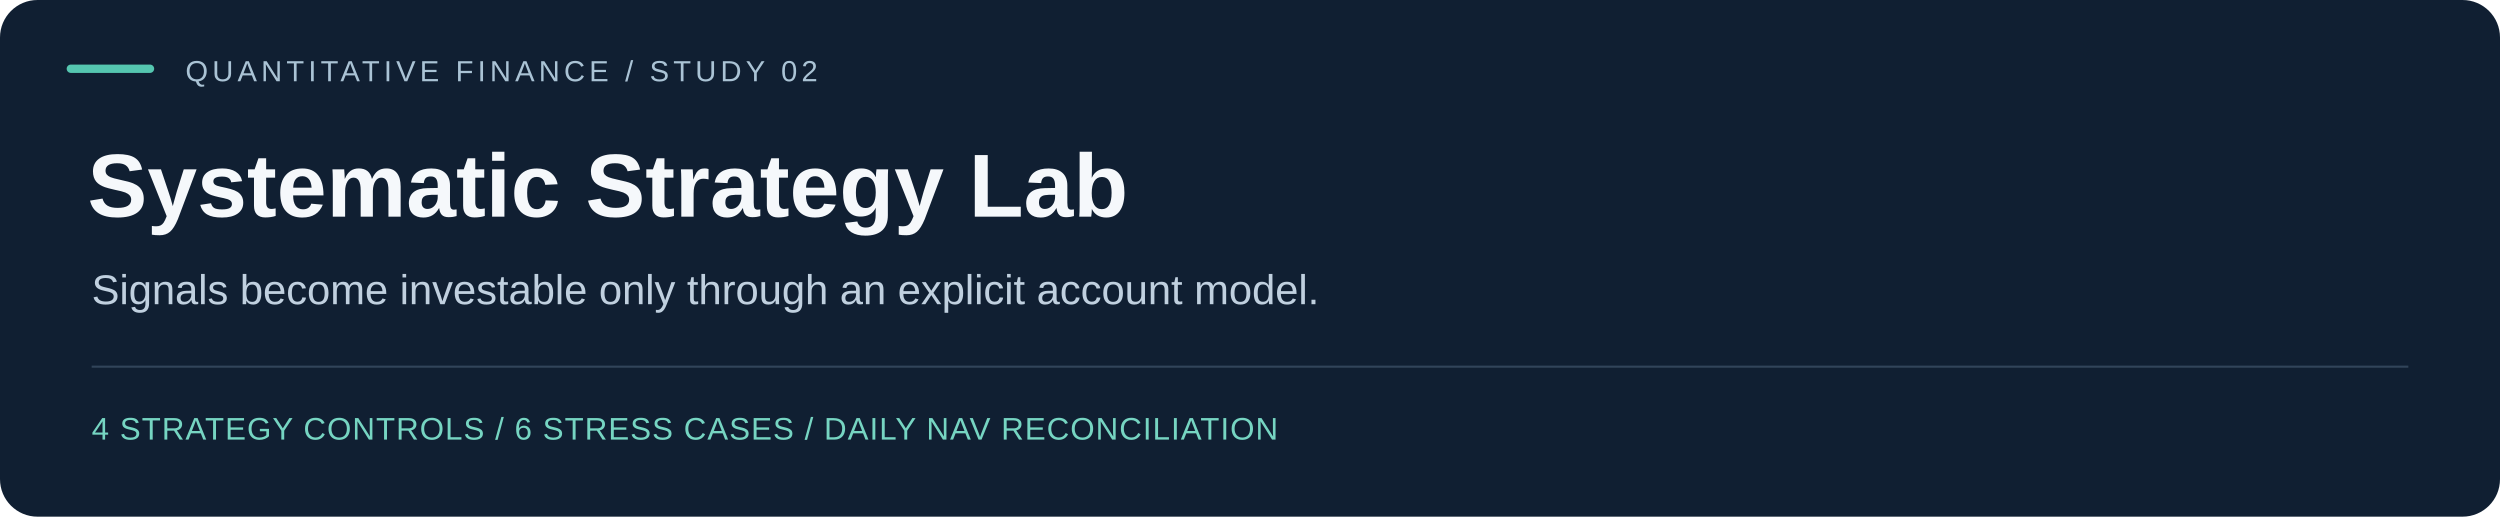
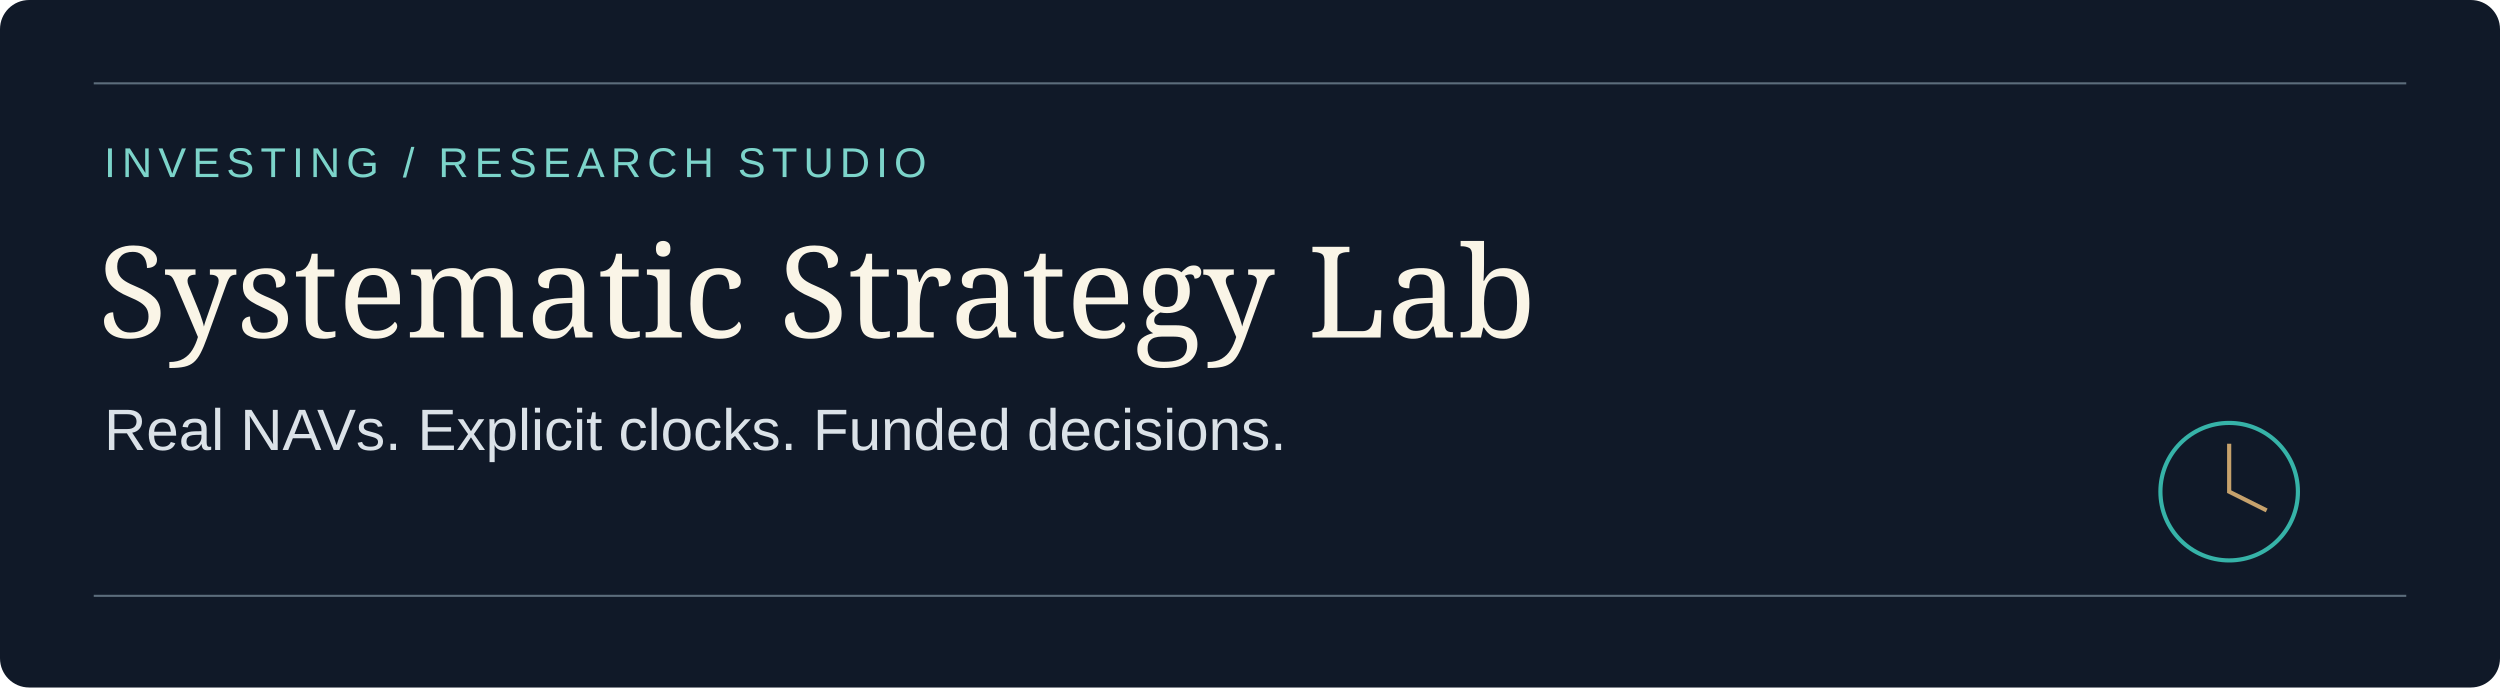
- <svg xmlns="http://www.w3.org/2000/svg" width="1200" height="248" viewBox="0 0 1200 248" role="img" aria-labelledby="title desc">
-   <rect width="1200" height="248" rx="18" fill="#101f32" />
-   <rect x="32" y="31" width="42" height="4" rx="2" fill="#55c6b0" />
-   <text x="89" y="39" fill="#aac3d5" font-family="Arial, Helvetica, sans-serif" font-size="14" letter-spacing="2">QUANTITATIVE FINANCE  /  STUDY 02</text>
-   <text x="42" y="104" fill="#f5f8fb" font-family="Arial, Helvetica, sans-serif" font-size="43" font-weight="700">Systematic Strategy Lab</text>
-   <text x="44" y="146" fill="#c0d0df" font-family="Arial, Helvetica, sans-serif" font-size="20">Signals become investable only through an explicit account model.</text>
-   <line x1="44" y1="176" x2="1156" y2="176" stroke="#31445a" />
-   <text x="44" y="211" fill="#76d5c2" font-family="Arial, Helvetica, sans-serif" font-size="15" letter-spacing=".5">4 STRATEGY CONTROLS   /   6 STRESS CASES   /   DAILY NAV RECONCILIATION</text>
+ <svg xmlns="http://www.w3.org/2000/svg" viewBox="0 0 1200 330" role="img" aria-labelledby="title desc">
+   <rect width="1200" height="330" rx="14" fill="#101928" />
+   <path d="M45 40H1155M45 286H1155" stroke="#5c6d7c" />
+   <text x="50" y="85" font-family="Arial,sans-serif" font-size="20" letter-spacing="3" fill="#7cd4ca">INVESTING / RESEARCH STUDIO</text>
+   <text x="47" y="162" font-family="Georgia,serif" font-size="61" fill="#faf5e7">Systematic Strategy Lab</text>
+   <text x="50" y="216" font-family="Arial,sans-serif" font-size="28" fill="#dbe2e8">Real NAVs. Explicit clocks. Funded decisions.</text>
+   <g fill="none" stroke-width="2">
+     <circle cx="1070" cy="236" r="33" stroke="#36b3a8" />
+     <path d="M1070 213V236L1088 245" stroke="#c7a26c" />
+   </g>
</svg>
